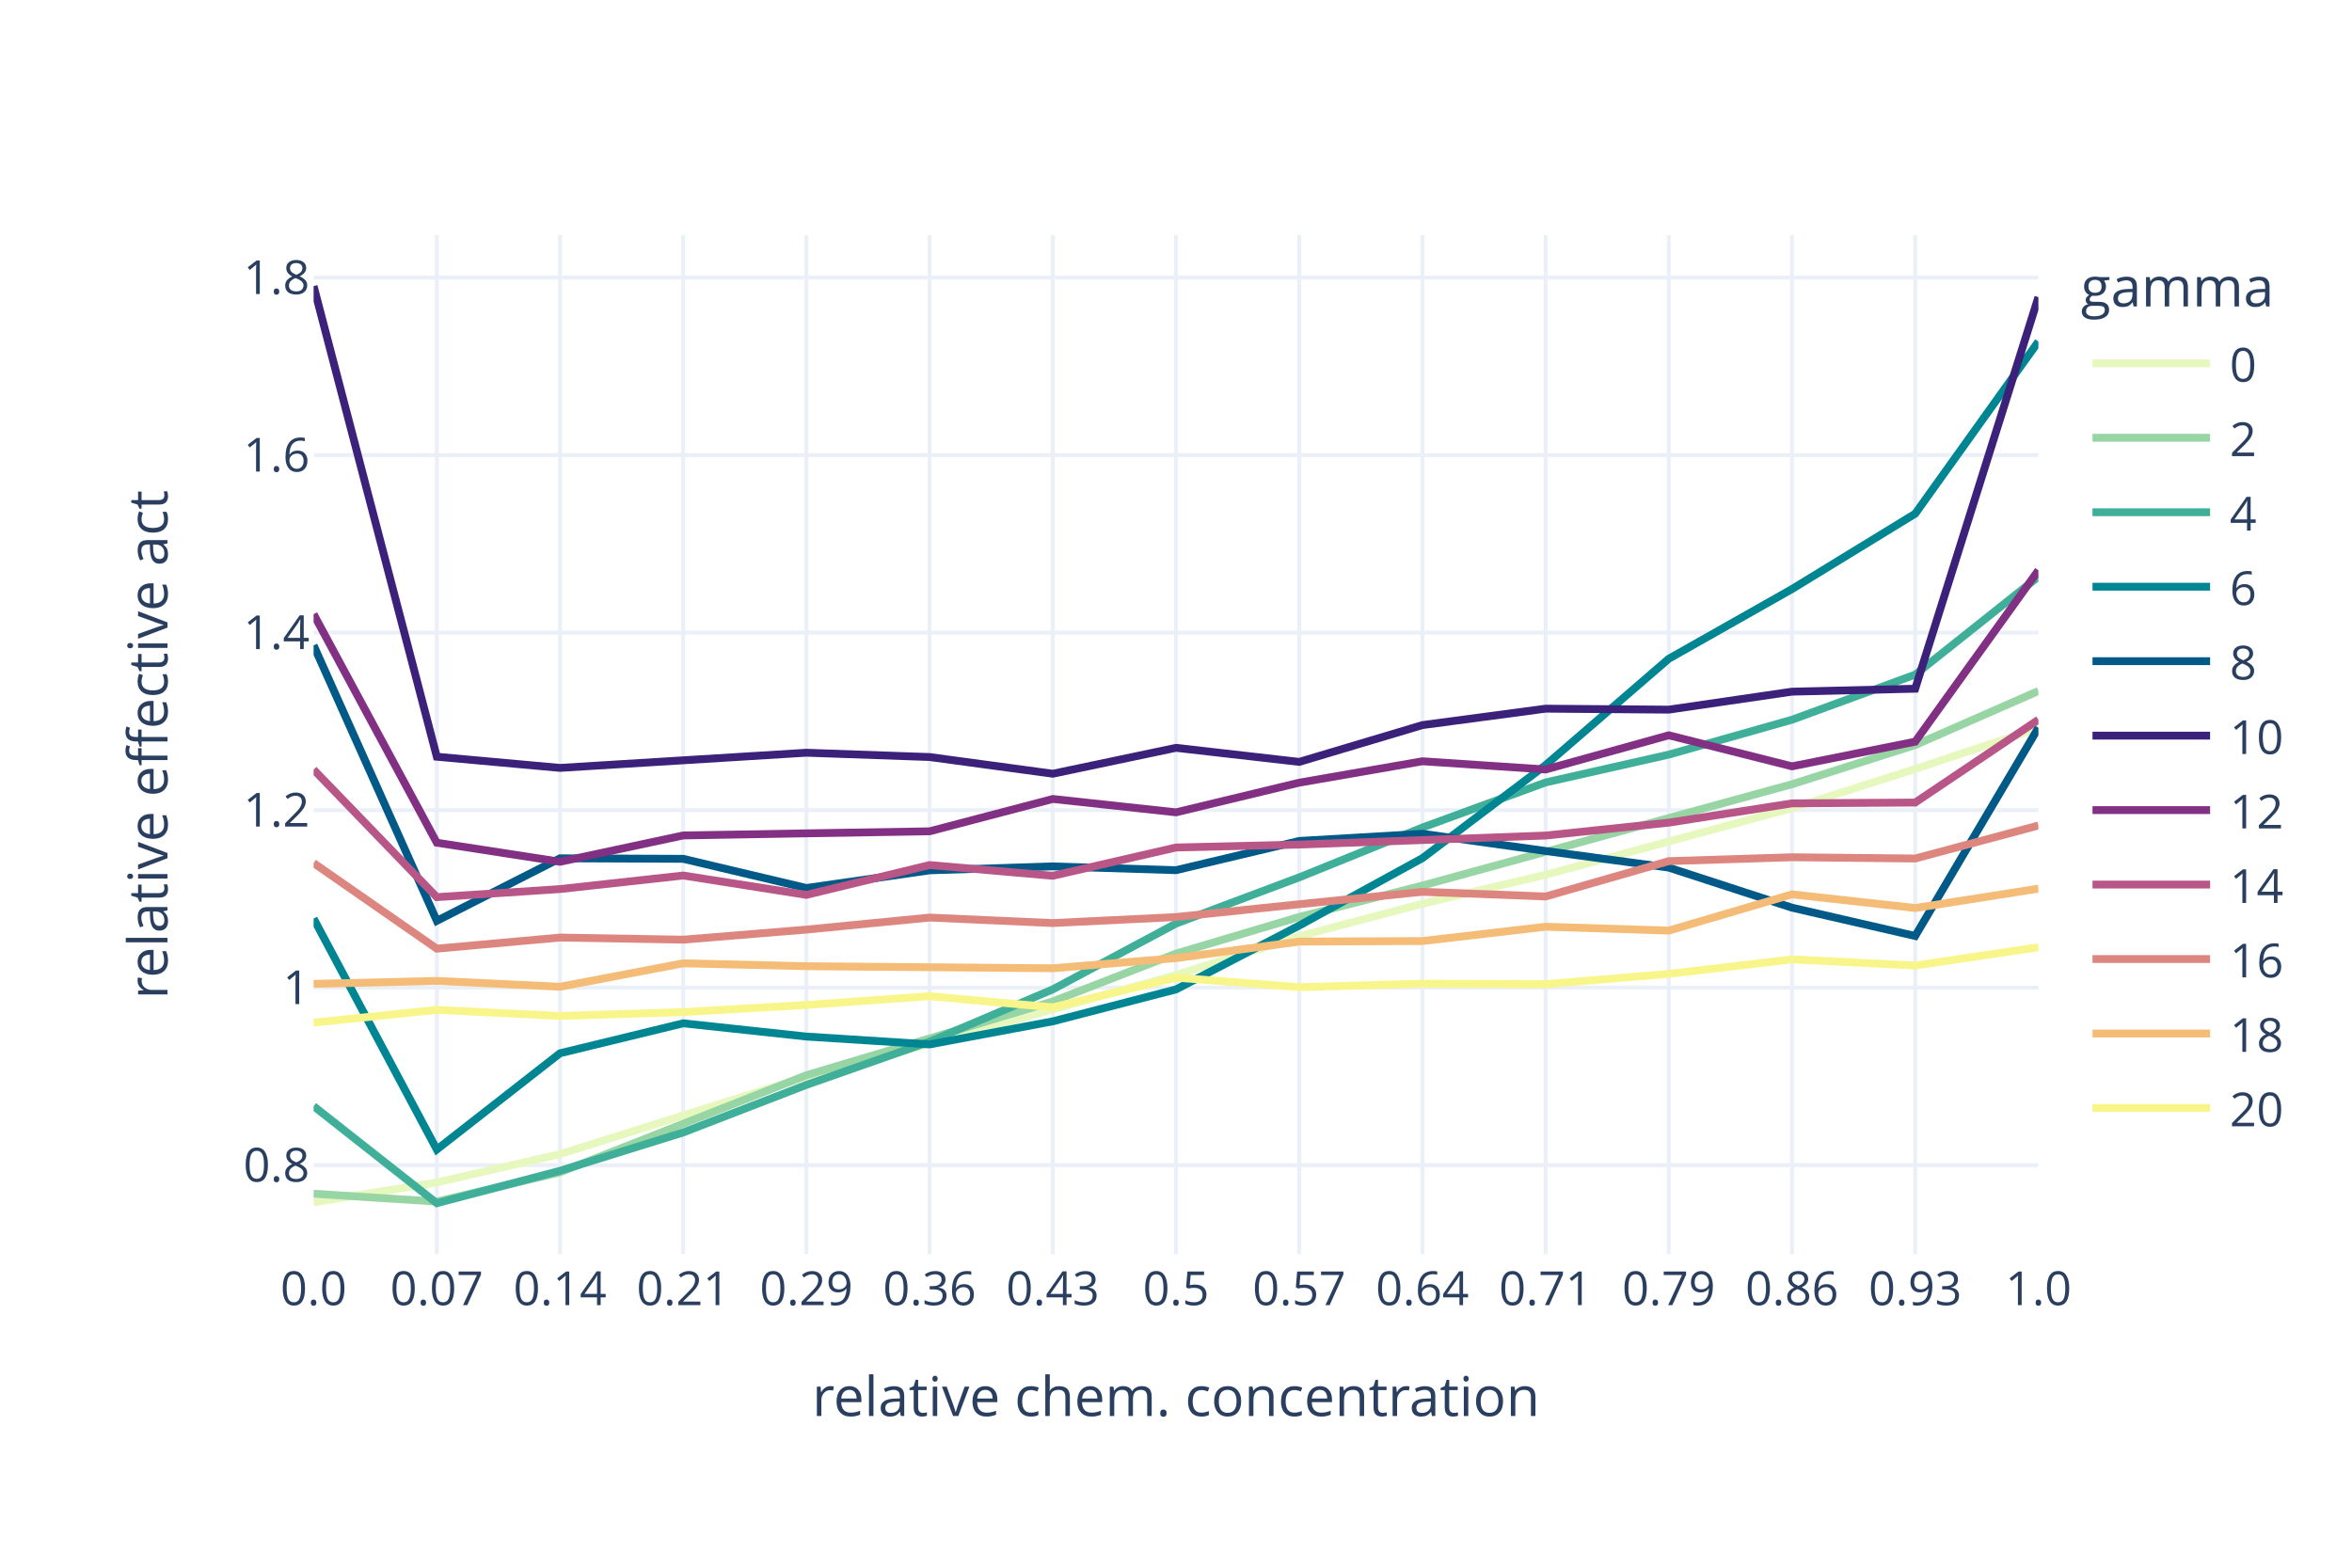
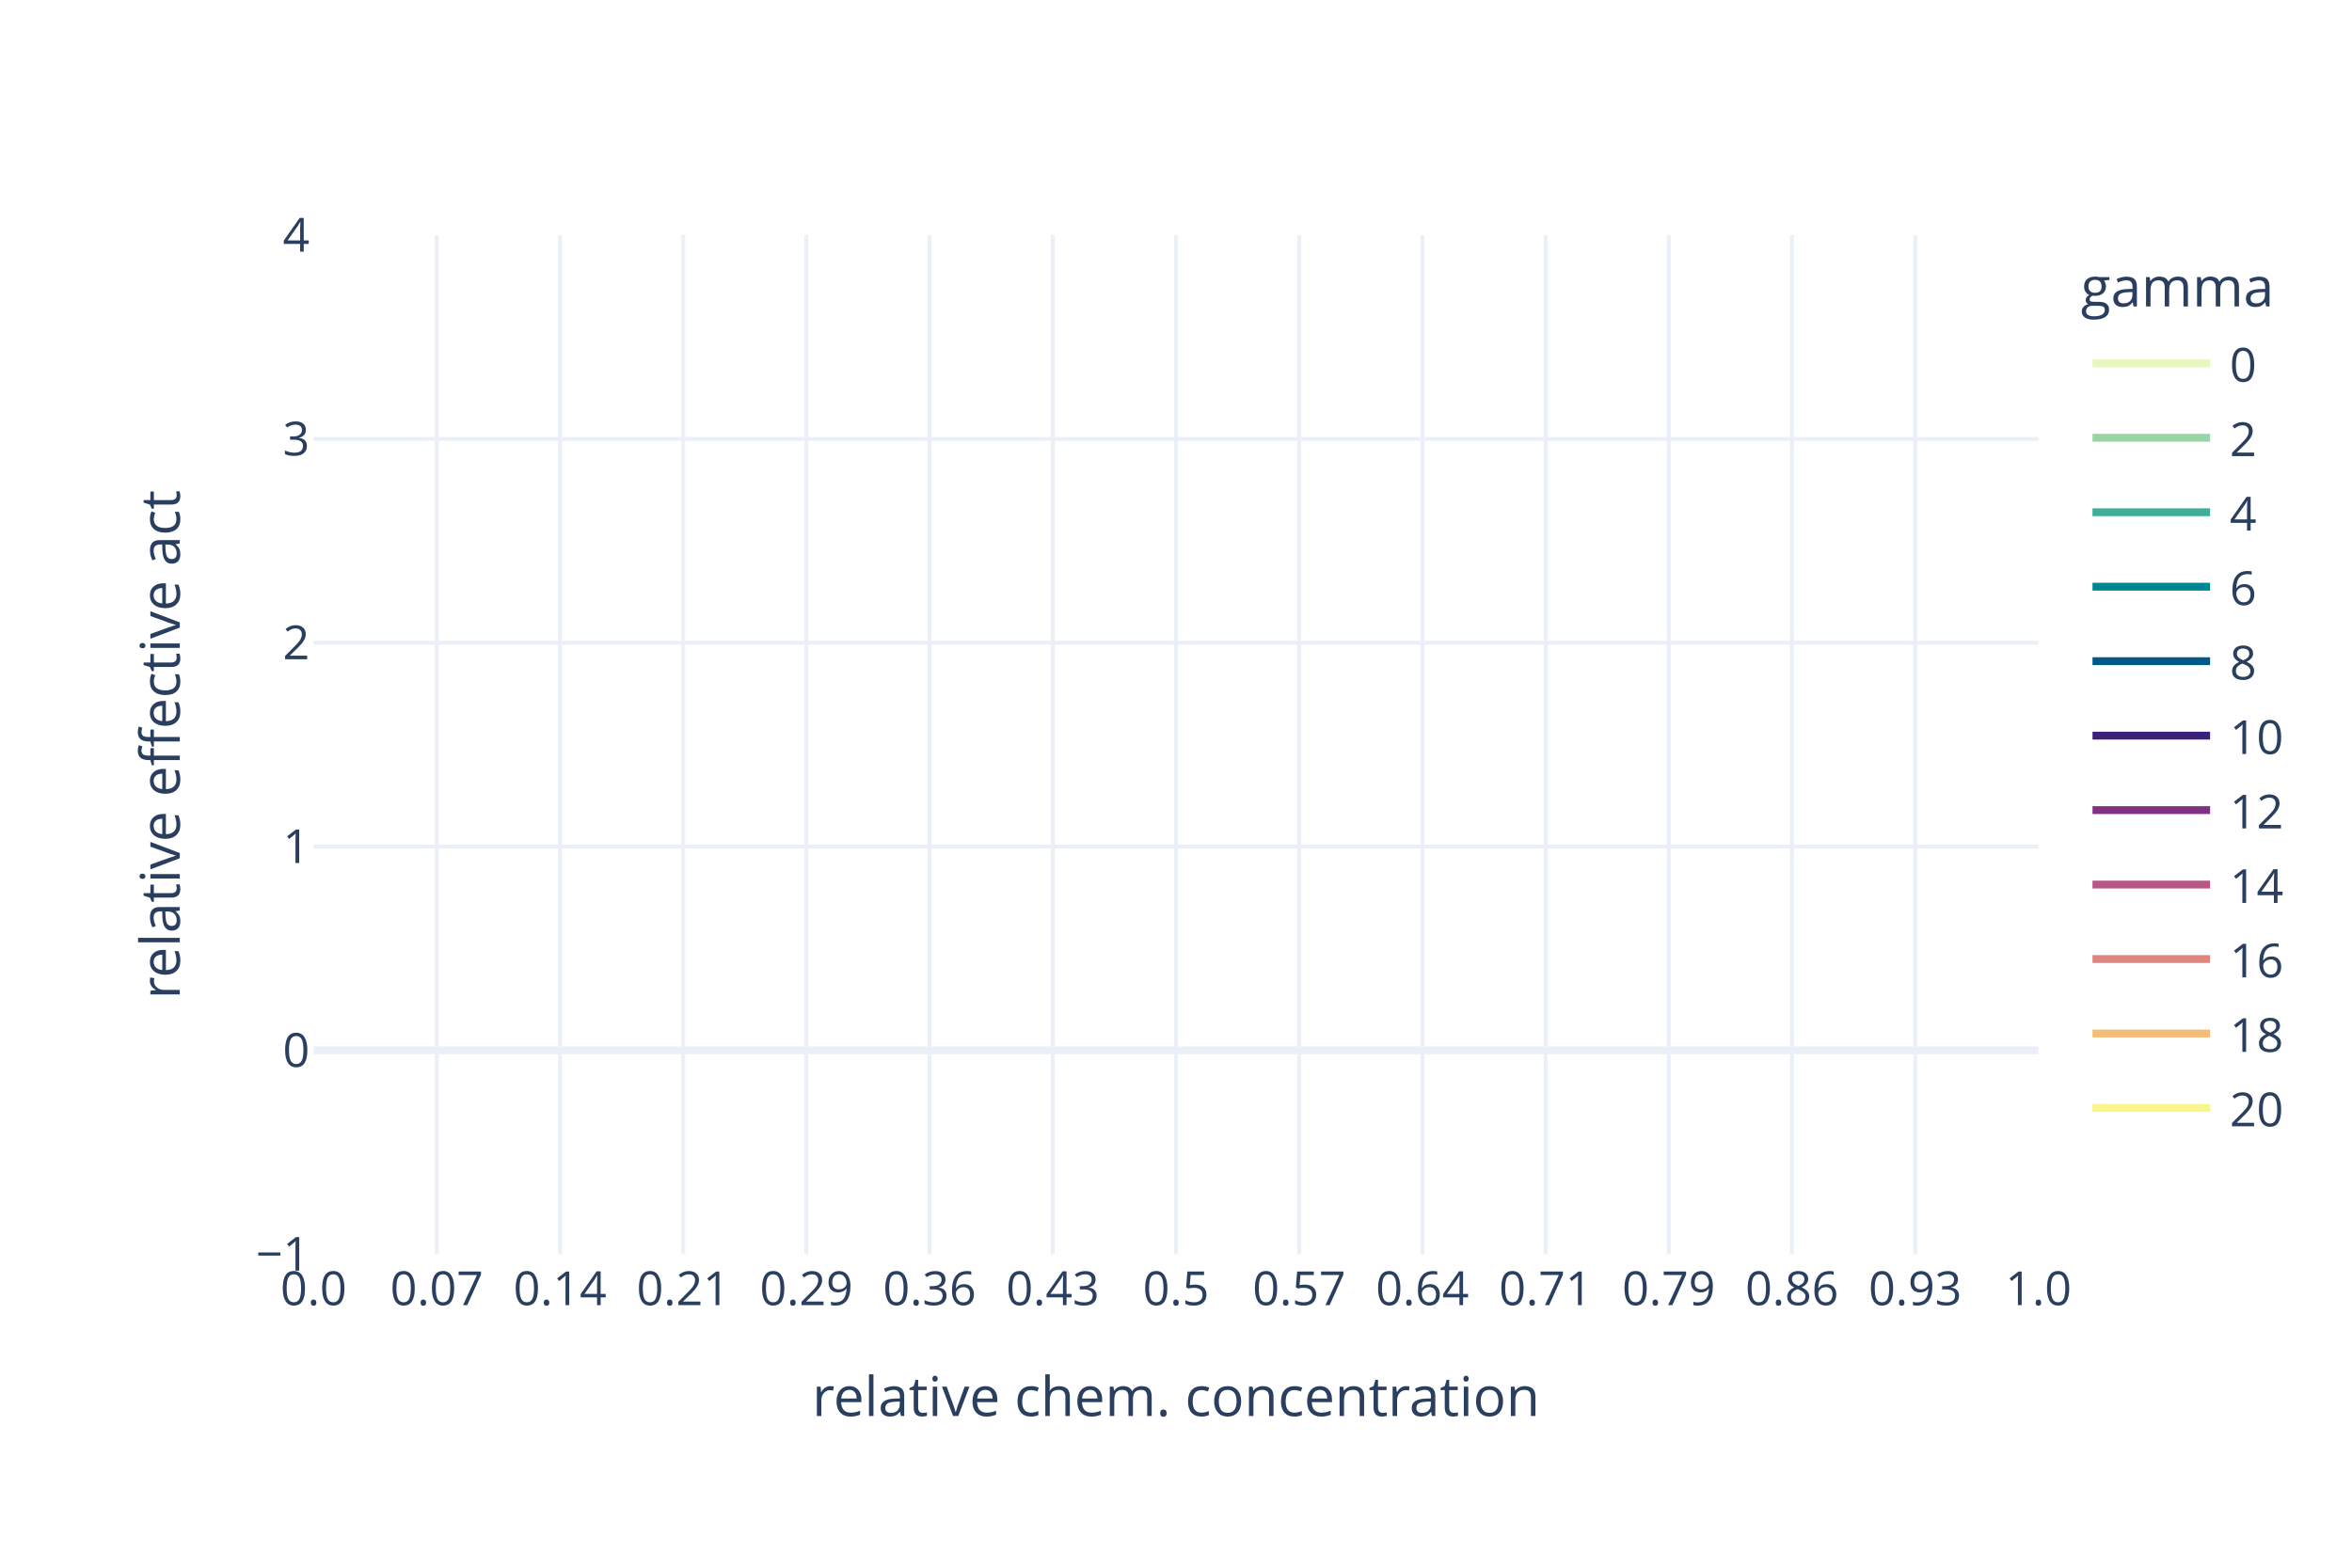
<svg xmlns="http://www.w3.org/2000/svg" class="main-svg" width="600" height="400" style="" viewBox="0 0 600 400">
  <rect x="0" y="0" width="600" height="400" style="fill: rgb(255, 255, 255); fill-opacity: 1;" />
-   <defs id="defs-c2a983">
+   <defs id="defs-e06dbf">
    <g class="clips">
-       <clipPath id="clipc2a983xyplot" class="plotclip">
+       <clipPath id="clipe06dbfxyplot" class="plotclip">
        <rect width="440" height="260" />
      </clipPath>
-       <clipPath class="axesclip" id="clipc2a983x">
+       <clipPath class="axesclip" id="clipe06dbfx">
        <rect x="80" y="0" width="440" height="400" />
      </clipPath>
-       <clipPath class="axesclip" id="clipc2a983y">
+       <clipPath class="axesclip" id="clipe06dbfy">
        <rect x="0" y="60" width="600" height="260" />
      </clipPath>
-       <clipPath class="axesclip" id="clipc2a983xy">
+       <clipPath class="axesclip" id="clipe06dbfxy">
        <rect x="80" y="60" width="440" height="260" />
      </clipPath>
    </g>
    <g class="gradients" />
    <g class="patterns" />
  </defs>
  <g class="bglayer" />
  <g class="layer-below">
    <g class="imagelayer" />
    <g class="shapelayer" />
  </g>
  <g class="cartesianlayer">
    <g class="subplot xy">
      <g class="layer-subplot">
        <g class="shapelayer" />
        <g class="imagelayer" />
      </g>
      <g class="minor-gridlayer">
        <g class="x" />
        <g class="y" />
      </g>
      <g class="gridlayer">
        <g class="x">
          <path class="xgrid crisp" transform="translate(111.43,0)" d="M0,60v260" style="stroke: rgb(235, 240, 248); stroke-opacity: 1; stroke-width: 1px;" />
          <path class="xgrid crisp" transform="translate(142.86,0)" d="M0,60v260" style="stroke: rgb(235, 240, 248); stroke-opacity: 1; stroke-width: 1px;" />
          <path class="xgrid crisp" transform="translate(174.29,0)" d="M0,60v260" style="stroke: rgb(235, 240, 248); stroke-opacity: 1; stroke-width: 1px;" />
          <path class="xgrid crisp" transform="translate(205.71,0)" d="M0,60v260" style="stroke: rgb(235, 240, 248); stroke-opacity: 1; stroke-width: 1px;" />
          <path class="xgrid crisp" transform="translate(237.14,0)" d="M0,60v260" style="stroke: rgb(235, 240, 248); stroke-opacity: 1; stroke-width: 1px;" />
          <path class="xgrid crisp" transform="translate(268.57,0)" d="M0,60v260" style="stroke: rgb(235, 240, 248); stroke-opacity: 1; stroke-width: 1px;" />
          <path class="xgrid crisp" transform="translate(300,0)" d="M0,60v260" style="stroke: rgb(235, 240, 248); stroke-opacity: 1; stroke-width: 1px;" />
          <path class="xgrid crisp" transform="translate(331.43,0)" d="M0,60v260" style="stroke: rgb(235, 240, 248); stroke-opacity: 1; stroke-width: 1px;" />
          <path class="xgrid crisp" transform="translate(362.86,0)" d="M0,60v260" style="stroke: rgb(235, 240, 248); stroke-opacity: 1; stroke-width: 1px;" />
          <path class="xgrid crisp" transform="translate(394.29,0)" d="M0,60v260" style="stroke: rgb(235, 240, 248); stroke-opacity: 1; stroke-width: 1px;" />
          <path class="xgrid crisp" transform="translate(425.71,0)" d="M0,60v260" style="stroke: rgb(235, 240, 248); stroke-opacity: 1; stroke-width: 1px;" />
          <path class="xgrid crisp" transform="translate(457.14,0)" d="M0,60v260" style="stroke: rgb(235, 240, 248); stroke-opacity: 1; stroke-width: 1px;" />
          <path class="xgrid crisp" transform="translate(488.57,0)" d="M0,60v260" style="stroke: rgb(235, 240, 248); stroke-opacity: 1; stroke-width: 1px;" />
        </g>
        <g class="y">
-           <path class="ygrid crisp" transform="translate(0,297.29)" d="M80,0h440" style="stroke: rgb(235, 240, 248); stroke-opacity: 1; stroke-width: 1px;" />
-           <path class="ygrid crisp" transform="translate(0,251.99)" d="M80,0h440" style="stroke: rgb(235, 240, 248); stroke-opacity: 1; stroke-width: 1px;" />
-           <path class="ygrid crisp" transform="translate(0,206.7)" d="M80,0h440" style="stroke: rgb(235, 240, 248); stroke-opacity: 1; stroke-width: 1px;" />
-           <path class="ygrid crisp" transform="translate(0,161.41)" d="M80,0h440" style="stroke: rgb(235, 240, 248); stroke-opacity: 1; stroke-width: 1px;" />
-           <path class="ygrid crisp" transform="translate(0,116.11)" d="M80,0h440" style="stroke: rgb(235, 240, 248); stroke-opacity: 1; stroke-width: 1px;" />
-           <path class="ygrid crisp" transform="translate(0,70.82)" d="M80,0h440" style="stroke: rgb(235, 240, 248); stroke-opacity: 1; stroke-width: 1px;" />
-         </g>
-       </g>
-       <g class="zerolinelayer" />
+           <path class="ygrid crisp" transform="translate(0,216)" d="M80,0h440" style="stroke: rgb(235, 240, 248); stroke-opacity: 1; stroke-width: 1px;" />
+           <path class="ygrid crisp" transform="translate(0,164)" d="M80,0h440" style="stroke: rgb(235, 240, 248); stroke-opacity: 1; stroke-width: 1px;" />
+           <path class="ygrid crisp" transform="translate(0,112)" d="M80,0h440" style="stroke: rgb(235, 240, 248); stroke-opacity: 1; stroke-width: 1px;" />
+         </g>
+       </g>
+       <g class="zerolinelayer">
+         <path class="yzl zl crisp" transform="translate(0,268)" d="M80,0h440" style="stroke: rgb(235, 240, 248); stroke-opacity: 1; stroke-width: 2px;" />
+       </g>
      <g class="layer-between">
        <g class="shapelayer" />
        <g class="imagelayer" />
      </g>
      <path class="xlines-below" />
      <path class="ylines-below" />
      <g class="overlines-below" />
      <g class="xaxislayer-below" />
      <g class="yaxislayer-below" />
      <g class="overaxes-below" />
      <g class="overplot">
-         <g class="xy" transform="translate(80,60)" clip-path="url(#clipc2a983xyplot)">
+         <g class="xy" transform="translate(80,60)" clip-path="url(#clipe06dbfxyplot)">
          <g class="scatterlayer mlayer">
-             <g class="trace scatter tracea53ca1" style="stroke-miterlimit: 2; opacity: 1;">
-               <g class="fills" />
-               <g class="errorbars" />
-               <g class="lines">
-                 <path class="js-line" d="M0,246.77L31.43,241.71L62.86,234.47L125.71,214.73L157.14,206.34L220,188.76L251.43,178.88L282.86,170.58L314.29,163.2L377.14,146.2L408.57,136.21L440,125.74" style="vector-effect: none; fill: none; stroke: rgb(231, 248, 191); stroke-opacity: 1; stroke-width: 2px; opacity: 1;" />
-               </g>
-               <g class="points" />
-               <g class="text" />
-             </g>
-             <g class="trace scatter traceb5801e" style="stroke-miterlimit: 2; opacity: 1;">
-               <g class="fills" />
-               <g class="errorbars" />
-               <g class="lines">
-                 <path class="js-line" d="M0,244.58L31.43,246.59L62.86,239.11L125.71,214.35L157.14,204.96L188.57,195.51L220,183.31L251.43,173.96L282.86,165.95L377.14,140.1L408.57,130.1L440,116.31" style="vector-effect: none; fill: none; stroke: rgb(152, 213, 164); stroke-opacity: 1; stroke-width: 2px; opacity: 1;" />
-               </g>
-               <g class="points" />
-               <g class="text" />
-             </g>
-             <g class="trace scatter tracecc610e" style="stroke-miterlimit: 2; opacity: 1;">
-               <g class="fills" />
-               <g class="errorbars" />
-               <g class="lines">
-                 <path class="js-line" d="M0,222.24L31.43,247L62.86,238.73L94.29,228.95L125.71,216.81L157.14,205.78L188.57,192.44L220,175.65L251.43,163.86L282.86,151.14L314.29,139.64L345.71,132.54L377.14,123.64L408.57,112.13L440,87.13" style="vector-effect: none; fill: none; stroke: rgb(63, 175, 153); stroke-opacity: 1; stroke-width: 2px; opacity: 1;" />
-               </g>
-               <g class="points" />
-               <g class="text" />
-             </g>
-             <g class="trace scatter trace38990d" style="stroke-miterlimit: 2; opacity: 1;">
-               <g class="fills" />
-               <g class="errorbars" />
-               <g class="lines">
-                 <path class="js-line" d="M0,174.37L31.43,233.3L62.86,208.74L94.29,201.1L125.71,204.48L157.14,206.48L188.57,200.6L220,192.45L251.43,176.16L282.86,158.96L314.29,135.21L345.71,108.08L377.14,90.3L408.57,71.07L440,27.15" style="vector-effect: none; fill: none; stroke: rgb(0, 134, 146); stroke-opacity: 1; stroke-width: 2px; opacity: 1;" />
-               </g>
-               <g class="points" />
-               <g class="text" />
-             </g>
-             <g class="trace scatter trace3bfdee" style="stroke-miterlimit: 2; opacity: 1;">
-               <g class="fills" />
-               <g class="errorbars" />
-               <g class="lines">
-                 <path class="js-line" d="M0,104.66L31.43,174.95L62.86,159L94.29,159.13L125.71,166.58L157.14,162.07L188.57,161.06L220,162.03L251.43,154.57L282.86,152.74L314.29,157.13L345.71,161.37L377.14,171.6L408.57,178.82L440,125.68" style="vector-effect: none; fill: none; stroke: rgb(0, 89, 134); stroke-opacity: 1; stroke-width: 2px; opacity: 1;" />
-               </g>
-               <g class="points" />
-               <g class="text" />
-             </g>
-             <g class="trace scatter trace6e391d" style="stroke-miterlimit: 2; opacity: 1;">
-               <g class="fills" />
-               <g class="errorbars" />
-               <g class="lines">
-                 <path class="js-line" d="M0,13L31.43,133.08L62.86,135.93L125.71,132.06L157.14,133.16L188.57,137.42L220,130.81L251.43,134.4L282.86,125.01L314.29,120.82L345.71,121.07L377.14,116.48L408.57,115.73L440,15.81" style="vector-effect: none; fill: none; stroke: rgb(59, 33, 121); stroke-opacity: 1; stroke-width: 2px; opacity: 1;" />
-               </g>
-               <g class="points" />
-               <g class="text" />
-             </g>
-             <g class="trace scatter traceed27bd" style="stroke-miterlimit: 2; opacity: 1;">
-               <g class="fills" />
-               <g class="errorbars" />
-               <g class="lines">
-                 <path class="js-line" d="M0,96.7L31.43,155.02L62.86,159.88L94.29,153.17L125.71,152.63L157.14,152.11L188.57,143.86L220,147.27L251.43,139.7L282.86,134.24L314.29,136.33L345.71,127.61L377.14,135.53L408.57,129.24L440,85.51" style="vector-effect: none; fill: none; stroke: rgb(130, 48, 131); stroke-opacity: 1; stroke-width: 2px; opacity: 1;" />
-               </g>
-               <g class="points" />
-               <g class="text" />
-             </g>
-             <g class="trace scatter trace89a3ec" style="stroke-miterlimit: 2; opacity: 1;">
-               <g class="fills" />
-               <g class="errorbars" />
-               <g class="lines">
-                 <path class="js-line" d="M0,136.36L31.43,168.91L62.86,166.85L94.29,163.39L125.71,168.33L157.14,160.72L188.57,163.46L220,156.24L251.43,155.49L314.29,153.19L345.71,149.9L377.14,144.98L408.57,144.77L440,123.64" style="vector-effect: none; fill: none; stroke: rgb(183, 86, 135); stroke-opacity: 1; stroke-width: 2px; opacity: 1;" />
-               </g>
-               <g class="points" />
-               <g class="text" />
-             </g>
-             <g class="trace scatter trace10d7d2" style="stroke-miterlimit: 2; opacity: 1;">
-               <g class="fills" />
-               <g class="errorbars" />
-               <g class="lines">
-                 <path class="js-line" d="M0,160.21L31.43,182.05L62.86,179.22L94.29,179.76L125.71,177.19L157.14,174.12L188.57,175.52L220,173.99L251.43,170.71L282.86,167.55L314.29,168.74L345.71,159.72L377.14,158.73L408.57,159.05L440,150.63" style="vector-effect: none; fill: none; stroke: rgb(221, 134, 127); stroke-opacity: 1; stroke-width: 2px; opacity: 1;" />
-               </g>
-               <g class="points" />
-               <g class="text" />
-             </g>
-             <g class="trace scatter trace92e101" style="stroke-miterlimit: 2; opacity: 1;">
-               <g class="fills" />
-               <g class="errorbars" />
-               <g class="lines">
-                 <path class="js-line" d="M0,191.04L31.43,190.28L62.86,191.77L94.29,185.79L125.71,186.53L188.57,187.06L220,184.47L251.43,180.25L282.86,180.11L314.29,176.46L345.71,177.44L377.14,168.2L408.57,171.68L440,166.74" style="vector-effect: none; fill: none; stroke: rgb(244, 188, 119); stroke-opacity: 1; stroke-width: 2px; opacity: 1;" />
-               </g>
-               <g class="points" />
-               <g class="text" />
-             </g>
-             <g class="trace scatter trace7be1ef" style="stroke-miterlimit: 2; opacity: 1;">
-               <g class="fills" />
-               <g class="errorbars" />
-               <g class="lines">
-                 <path class="js-line" d="M0,200.93L31.43,197.67L62.86,199.22L94.29,198.24L125.71,196.42L157.14,194.18L188.57,197.03L220,189.45L251.43,191.88L282.86,190.99L314.29,191.11L345.71,188.49L377.14,184.79L408.57,186.35L440,181.7" style="vector-effect: none; fill: none; stroke: rgb(248, 246, 139); stroke-opacity: 1; stroke-width: 2px; opacity: 1;" />
-               </g>
+             <g class="trace scatter trace63535a" style="stroke-miterlimit: 2; opacity: 1;">
+               <g class="fills" />
+               <g class="errorbars" />
+               <g class="lines" />
+               <g class="points" />
+               <g class="text" />
+             </g>
+             <g class="trace scatter trace4dbe1d" style="stroke-miterlimit: 2; opacity: 1;">
+               <g class="fills" />
+               <g class="errorbars" />
+               <g class="lines" />
+               <g class="points" />
+               <g class="text" />
+             </g>
+             <g class="trace scatter trace58fa74" style="stroke-miterlimit: 2; opacity: 1;">
+               <g class="fills" />
+               <g class="errorbars" />
+               <g class="lines" />
+               <g class="points" />
+               <g class="text" />
+             </g>
+             <g class="trace scatter trace23e4ae" style="stroke-miterlimit: 2; opacity: 1;">
+               <g class="fills" />
+               <g class="errorbars" />
+               <g class="lines" />
+               <g class="points" />
+               <g class="text" />
+             </g>
+             <g class="trace scatter traceb11a7f" style="stroke-miterlimit: 2; opacity: 1;">
+               <g class="fills" />
+               <g class="errorbars" />
+               <g class="lines" />
+               <g class="points" />
+               <g class="text" />
+             </g>
+             <g class="trace scatter traceca086c" style="stroke-miterlimit: 2; opacity: 1;">
+               <g class="fills" />
+               <g class="errorbars" />
+               <g class="lines" />
+               <g class="points" />
+               <g class="text" />
+             </g>
+             <g class="trace scatter trace359d80" style="stroke-miterlimit: 2; opacity: 1;">
+               <g class="fills" />
+               <g class="errorbars" />
+               <g class="lines" />
+               <g class="points" />
+               <g class="text" />
+             </g>
+             <g class="trace scatter trace2d1290" style="stroke-miterlimit: 2; opacity: 1;">
+               <g class="fills" />
+               <g class="errorbars" />
+               <g class="lines" />
+               <g class="points" />
+               <g class="text" />
+             </g>
+             <g class="trace scatter tracef68f67" style="stroke-miterlimit: 2; opacity: 1;">
+               <g class="fills" />
+               <g class="errorbars" />
+               <g class="lines" />
+               <g class="points" />
+               <g class="text" />
+             </g>
+             <g class="trace scatter tracedbcbac" style="stroke-miterlimit: 2; opacity: 1;">
+               <g class="fills" />
+               <g class="errorbars" />
+               <g class="lines" />
+               <g class="points" />
+               <g class="text" />
+             </g>
+             <g class="trace scatter trace91c895" style="stroke-miterlimit: 2; opacity: 1;">
+               <g class="fills" />
+               <g class="errorbars" />
+               <g class="lines" />
              <g class="points" />
              <g class="text" />
            </g>
          </g>
        </g>
      </g>
      <g class="zerolinelayer-above" />
      <path class="xlines-above crisp" d="M0,0" style="fill: none;" />
      <path class="ylines-above crisp" d="M0,0" style="fill: none;" />
      <g class="overlines-above" />
      <g class="xaxislayer-above">
        <g class="xtick">
          <text text-anchor="middle" x="0" y="333" transform="translate(80,0)" style="font-family: 'Open Sans', verdana, arial, sans-serif; font-size: 12px; fill: rgb(42, 63, 95); fill-opacity: 1; white-space: pre;">0.0</text>
        </g>
        <g class="xtick">
          <text text-anchor="middle" x="0" y="333" transform="translate(111.43,0)" style="font-family: 'Open Sans', verdana, arial, sans-serif; font-size: 12px; fill: rgb(42, 63, 95); fill-opacity: 1; white-space: pre;">0.07</text>
        </g>
        <g class="xtick">
          <text text-anchor="middle" x="0" y="333" transform="translate(142.86,0)" style="font-family: 'Open Sans', verdana, arial, sans-serif; font-size: 12px; fill: rgb(42, 63, 95); fill-opacity: 1; white-space: pre;">0.14</text>
        </g>
        <g class="xtick">
          <text text-anchor="middle" x="0" y="333" transform="translate(174.29,0)" style="font-family: 'Open Sans', verdana, arial, sans-serif; font-size: 12px; fill: rgb(42, 63, 95); fill-opacity: 1; white-space: pre;">0.21</text>
        </g>
        <g class="xtick">
          <text text-anchor="middle" x="0" y="333" transform="translate(205.71,0)" style="font-family: 'Open Sans', verdana, arial, sans-serif; font-size: 12px; fill: rgb(42, 63, 95); fill-opacity: 1; white-space: pre;">0.29</text>
        </g>
        <g class="xtick">
          <text text-anchor="middle" x="0" y="333" transform="translate(237.14,0)" style="font-family: 'Open Sans', verdana, arial, sans-serif; font-size: 12px; fill: rgb(42, 63, 95); fill-opacity: 1; white-space: pre;">0.36</text>
        </g>
        <g class="xtick">
          <text text-anchor="middle" x="0" y="333" transform="translate(268.57,0)" style="font-family: 'Open Sans', verdana, arial, sans-serif; font-size: 12px; fill: rgb(42, 63, 95); fill-opacity: 1; white-space: pre;">0.43</text>
        </g>
        <g class="xtick">
          <text text-anchor="middle" x="0" y="333" transform="translate(300,0)" style="font-family: 'Open Sans', verdana, arial, sans-serif; font-size: 12px; fill: rgb(42, 63, 95); fill-opacity: 1; white-space: pre;">0.5</text>
        </g>
        <g class="xtick">
          <text text-anchor="middle" x="0" y="333" transform="translate(331.43,0)" style="font-family: 'Open Sans', verdana, arial, sans-serif; font-size: 12px; fill: rgb(42, 63, 95); fill-opacity: 1; white-space: pre;">0.57</text>
        </g>
        <g class="xtick">
          <text text-anchor="middle" x="0" y="333" transform="translate(362.86,0)" style="font-family: 'Open Sans', verdana, arial, sans-serif; font-size: 12px; fill: rgb(42, 63, 95); fill-opacity: 1; white-space: pre;">0.64</text>
        </g>
        <g class="xtick">
          <text text-anchor="middle" x="0" y="333" transform="translate(394.29,0)" style="font-family: 'Open Sans', verdana, arial, sans-serif; font-size: 12px; fill: rgb(42, 63, 95); fill-opacity: 1; white-space: pre;">0.71</text>
        </g>
        <g class="xtick">
          <text text-anchor="middle" x="0" y="333" transform="translate(425.71,0)" style="font-family: 'Open Sans', verdana, arial, sans-serif; font-size: 12px; fill: rgb(42, 63, 95); fill-opacity: 1; white-space: pre;">0.79</text>
        </g>
        <g class="xtick">
          <text text-anchor="middle" x="0" y="333" transform="translate(457.14,0)" style="font-family: 'Open Sans', verdana, arial, sans-serif; font-size: 12px; fill: rgb(42, 63, 95); fill-opacity: 1; white-space: pre;">0.86</text>
        </g>
        <g class="xtick">
          <text text-anchor="middle" x="0" y="333" transform="translate(488.57,0)" style="font-family: 'Open Sans', verdana, arial, sans-serif; font-size: 12px; fill: rgb(42, 63, 95); fill-opacity: 1; white-space: pre;">0.93</text>
        </g>
        <g class="xtick">
          <text text-anchor="middle" x="0" y="333" transform="translate(520,0)" style="font-family: 'Open Sans', verdana, arial, sans-serif; font-size: 12px; fill: rgb(42, 63, 95); fill-opacity: 1; white-space: pre;">1.0</text>
        </g>
      </g>
      <g class="yaxislayer-above">
        <g class="ytick">
-           <text text-anchor="end" x="79" y="4.2" transform="translate(0,297.29)" style="font-family: 'Open Sans', verdana, arial, sans-serif; font-size: 12px; fill: rgb(42, 63, 95); fill-opacity: 1; white-space: pre;">0.8</text>
-         </g>
-         <g class="ytick">
-           <text text-anchor="end" x="79" y="4.2" style="font-family: 'Open Sans', verdana, arial, sans-serif; font-size: 12px; fill: rgb(42, 63, 95); fill-opacity: 1; white-space: pre;" transform="translate(0,251.99)">1</text>
-         </g>
-         <g class="ytick">
-           <text text-anchor="end" x="79" y="4.2" style="font-family: 'Open Sans', verdana, arial, sans-serif; font-size: 12px; fill: rgb(42, 63, 95); fill-opacity: 1; white-space: pre;" transform="translate(0,206.7)">1.2</text>
-         </g>
-         <g class="ytick">
-           <text text-anchor="end" x="79" y="4.2" style="font-family: 'Open Sans', verdana, arial, sans-serif; font-size: 12px; fill: rgb(42, 63, 95); fill-opacity: 1; white-space: pre;" transform="translate(0,161.41)">1.4</text>
-         </g>
-         <g class="ytick">
-           <text text-anchor="end" x="79" y="4.2" style="font-family: 'Open Sans', verdana, arial, sans-serif; font-size: 12px; fill: rgb(42, 63, 95); fill-opacity: 1; white-space: pre;" transform="translate(0,116.11)">1.6</text>
-         </g>
-         <g class="ytick">
-           <text text-anchor="end" x="79" y="4.2" style="font-family: 'Open Sans', verdana, arial, sans-serif; font-size: 12px; fill: rgb(42, 63, 95); fill-opacity: 1; white-space: pre;" transform="translate(0,70.82)">1.8</text>
+           <text text-anchor="end" x="79" y="4.2" transform="translate(0,320)" style="font-family: 'Open Sans', verdana, arial, sans-serif; font-size: 12px; fill: rgb(42, 63, 95); fill-opacity: 1; white-space: pre;">−1</text>
+         </g>
+         <g class="ytick">
+           <text text-anchor="end" x="79" y="4.2" style="font-family: 'Open Sans', verdana, arial, sans-serif; font-size: 12px; fill: rgb(42, 63, 95); fill-opacity: 1; white-space: pre;" transform="translate(0,268)">0</text>
+         </g>
+         <g class="ytick">
+           <text text-anchor="end" x="79" y="4.2" style="font-family: 'Open Sans', verdana, arial, sans-serif; font-size: 12px; fill: rgb(42, 63, 95); fill-opacity: 1; white-space: pre;" transform="translate(0,216)">1</text>
+         </g>
+         <g class="ytick">
+           <text text-anchor="end" x="79" y="4.2" style="font-family: 'Open Sans', verdana, arial, sans-serif; font-size: 12px; fill: rgb(42, 63, 95); fill-opacity: 1; white-space: pre;" transform="translate(0,164)">2</text>
+         </g>
+         <g class="ytick">
+           <text text-anchor="end" x="79" y="4.2" style="font-family: 'Open Sans', verdana, arial, sans-serif; font-size: 12px; fill: rgb(42, 63, 95); fill-opacity: 1; white-space: pre;" transform="translate(0,112)">3</text>
+         </g>
+         <g class="ytick">
+           <text text-anchor="end" x="79" y="4.2" style="font-family: 'Open Sans', verdana, arial, sans-serif; font-size: 12px; fill: rgb(42, 63, 95); fill-opacity: 1; white-space: pre;" transform="translate(0,60)">4</text>
        </g>
      </g>
      <g class="overaxes-above" />
    </g>
  </g>
  <g class="polarlayer" />
  <g class="smithlayer" />
  <g class="ternarylayer" />
  <g class="geolayer" />
  <g class="funnelarealayer" />
  <g class="pielayer" />
  <g class="iciclelayer" />
  <g class="treemaplayer" />
  <g class="sunburstlayer" />
  <g class="glimages" />
-   <defs id="topdefs-c2a983">
+   <defs id="topdefs-e06dbf">
    <g class="clips" />
-     <clipPath id="legendc2a983">
+     <clipPath id="legende06dbf">
      <rect width="59" height="238" x="0" y="0" />
    </clipPath>
  </defs>
  <g class="layer-above">
    <g class="imagelayer" />
    <g class="shapelayer" />
  </g>
  <g class="infolayer">
    <g class="legend" pointer-events="all" transform="translate(528.8,60)">
      <rect class="bg" shape-rendering="crispEdges" style="stroke: rgb(68, 68, 68); stroke-opacity: 1; fill: rgb(255, 255, 255); fill-opacity: 1; stroke-width: 0px;" width="59" height="238" x="0" y="0" />
-       <g class="scrollbox" transform="" clip-path="url(#legendc2a983)">
+       <g class="scrollbox" transform="" clip-path="url(#legende06dbf)">
        <text class="legendtitletext" text-anchor="start" x="2" y="18.2" style="font-family: 'Open Sans', verdana, arial, sans-serif; font-size: 14px; fill: rgb(42, 63, 95); fill-opacity: 1; white-space: pre;">gamma</text>
        <g class="groups" transform="">
          <g class="traces" transform="translate(0,32.7)" style="opacity: 1;">
            <text class="legendtext" text-anchor="start" x="40" y="4.68" style="font-family: 'Open Sans', verdana, arial, sans-serif; font-size: 12px; fill: rgb(42, 63, 95); fill-opacity: 1; white-space: pre;">0</text>
            <g class="layers" style="opacity: 1;">
              <g class="legendfill" />
              <g class="legendlines">
                <path class="js-line" d="M5,0h30" style="fill: none; stroke: rgb(231, 248, 191); stroke-opacity: 1; stroke-width: 2px;" />
              </g>
              <g class="legendsymbols">
                <g class="legendpoints" />
              </g>
            </g>
            <rect class="legendtoggle" x="0" y="-9.5" width="53.861" height="19" style="fill: rgb(0, 0, 0); fill-opacity: 0;" />
          </g>
        </g>
        <g class="groups" transform="">
          <g class="traces" transform="translate(0,51.7)" style="opacity: 1;">
            <text class="legendtext" text-anchor="start" x="40" y="4.68" style="font-family: 'Open Sans', verdana, arial, sans-serif; font-size: 12px; fill: rgb(42, 63, 95); fill-opacity: 1; white-space: pre;">2</text>
            <g class="layers" style="opacity: 1;">
              <g class="legendfill" />
              <g class="legendlines">
                <path class="js-line" d="M5,0h30" style="fill: none; stroke: rgb(152, 213, 164); stroke-opacity: 1; stroke-width: 2px;" />
              </g>
              <g class="legendsymbols">
                <g class="legendpoints" />
              </g>
            </g>
            <rect class="legendtoggle" x="0" y="-9.5" width="53.861" height="19" style="fill: rgb(0, 0, 0); fill-opacity: 0;" />
          </g>
        </g>
        <g class="groups" transform="">
          <g class="traces" transform="translate(0,70.7)" style="opacity: 1;">
            <text class="legendtext" text-anchor="start" x="40" y="4.68" style="font-family: 'Open Sans', verdana, arial, sans-serif; font-size: 12px; fill: rgb(42, 63, 95); fill-opacity: 1; white-space: pre;">4</text>
            <g class="layers" style="opacity: 1;">
              <g class="legendfill" />
              <g class="legendlines">
                <path class="js-line" d="M5,0h30" style="fill: none; stroke: rgb(63, 175, 153); stroke-opacity: 1; stroke-width: 2px;" />
              </g>
              <g class="legendsymbols">
                <g class="legendpoints" />
              </g>
            </g>
            <rect class="legendtoggle" x="0" y="-9.5" width="53.861" height="19" style="fill: rgb(0, 0, 0); fill-opacity: 0;" />
          </g>
        </g>
        <g class="groups" transform="">
          <g class="traces" transform="translate(0,89.7)" style="opacity: 1;">
            <text class="legendtext" text-anchor="start" x="40" y="4.68" style="font-family: 'Open Sans', verdana, arial, sans-serif; font-size: 12px; fill: rgb(42, 63, 95); fill-opacity: 1; white-space: pre;">6</text>
            <g class="layers" style="opacity: 1;">
              <g class="legendfill" />
              <g class="legendlines">
                <path class="js-line" d="M5,0h30" style="fill: none; stroke: rgb(0, 134, 146); stroke-opacity: 1; stroke-width: 2px;" />
              </g>
              <g class="legendsymbols">
                <g class="legendpoints" />
              </g>
            </g>
            <rect class="legendtoggle" x="0" y="-9.5" width="53.861" height="19" style="fill: rgb(0, 0, 0); fill-opacity: 0;" />
          </g>
        </g>
        <g class="groups" transform="">
          <g class="traces" transform="translate(0,108.7)" style="opacity: 1;">
            <text class="legendtext" text-anchor="start" x="40" y="4.68" style="font-family: 'Open Sans', verdana, arial, sans-serif; font-size: 12px; fill: rgb(42, 63, 95); fill-opacity: 1; white-space: pre;">8</text>
            <g class="layers" style="opacity: 1;">
              <g class="legendfill" />
              <g class="legendlines">
                <path class="js-line" d="M5,0h30" style="fill: none; stroke: rgb(0, 89, 134); stroke-opacity: 1; stroke-width: 2px;" />
              </g>
              <g class="legendsymbols">
                <g class="legendpoints" />
              </g>
            </g>
            <rect class="legendtoggle" x="0" y="-9.5" width="53.861" height="19" style="fill: rgb(0, 0, 0); fill-opacity: 0;" />
          </g>
        </g>
        <g class="groups" transform="">
          <g class="traces" transform="translate(0,127.7)" style="opacity: 1;">
            <text class="legendtext" text-anchor="start" x="40" y="4.68" style="font-family: 'Open Sans', verdana, arial, sans-serif; font-size: 12px; fill: rgb(42, 63, 95); fill-opacity: 1; white-space: pre;">10</text>
            <g class="layers" style="opacity: 1;">
              <g class="legendfill" />
              <g class="legendlines">
                <path class="js-line" d="M5,0h30" style="fill: none; stroke: rgb(59, 33, 121); stroke-opacity: 1; stroke-width: 2px;" />
              </g>
              <g class="legendsymbols">
                <g class="legendpoints" />
              </g>
            </g>
            <rect class="legendtoggle" x="0" y="-9.5" width="53.861" height="19" style="fill: rgb(0, 0, 0); fill-opacity: 0;" />
          </g>
        </g>
        <g class="groups" transform="">
          <g class="traces" transform="translate(0,146.7)" style="opacity: 1;">
            <text class="legendtext" text-anchor="start" x="40" y="4.68" style="font-family: 'Open Sans', verdana, arial, sans-serif; font-size: 12px; fill: rgb(42, 63, 95); fill-opacity: 1; white-space: pre;">12</text>
            <g class="layers" style="opacity: 1;">
              <g class="legendfill" />
              <g class="legendlines">
                <path class="js-line" d="M5,0h30" style="fill: none; stroke: rgb(130, 48, 131); stroke-opacity: 1; stroke-width: 2px;" />
              </g>
              <g class="legendsymbols">
                <g class="legendpoints" />
              </g>
            </g>
            <rect class="legendtoggle" x="0" y="-9.5" width="53.861" height="19" style="fill: rgb(0, 0, 0); fill-opacity: 0;" />
          </g>
        </g>
        <g class="groups" transform="">
          <g class="traces" transform="translate(0,165.7)" style="opacity: 1;">
            <text class="legendtext" text-anchor="start" x="40" y="4.68" style="font-family: 'Open Sans', verdana, arial, sans-serif; font-size: 12px; fill: rgb(42, 63, 95); fill-opacity: 1; white-space: pre;">14</text>
            <g class="layers" style="opacity: 1;">
              <g class="legendfill" />
              <g class="legendlines">
                <path class="js-line" d="M5,0h30" style="fill: none; stroke: rgb(183, 86, 135); stroke-opacity: 1; stroke-width: 2px;" />
              </g>
              <g class="legendsymbols">
                <g class="legendpoints" />
              </g>
            </g>
            <rect class="legendtoggle" x="0" y="-9.5" width="53.861" height="19" style="fill: rgb(0, 0, 0); fill-opacity: 0;" />
          </g>
        </g>
        <g class="groups" transform="">
          <g class="traces" transform="translate(0,184.7)" style="opacity: 1;">
            <text class="legendtext" text-anchor="start" x="40" y="4.68" style="font-family: 'Open Sans', verdana, arial, sans-serif; font-size: 12px; fill: rgb(42, 63, 95); fill-opacity: 1; white-space: pre;">16</text>
            <g class="layers" style="opacity: 1;">
              <g class="legendfill" />
              <g class="legendlines">
                <path class="js-line" d="M5,0h30" style="fill: none; stroke: rgb(221, 134, 127); stroke-opacity: 1; stroke-width: 2px;" />
              </g>
              <g class="legendsymbols">
                <g class="legendpoints" />
              </g>
            </g>
            <rect class="legendtoggle" x="0" y="-9.5" width="53.861" height="19" style="fill: rgb(0, 0, 0); fill-opacity: 0;" />
          </g>
        </g>
        <g class="groups" transform="">
          <g class="traces" transform="translate(0,203.7)" style="opacity: 1;">
            <text class="legendtext" text-anchor="start" x="40" y="4.68" style="font-family: 'Open Sans', verdana, arial, sans-serif; font-size: 12px; fill: rgb(42, 63, 95); fill-opacity: 1; white-space: pre;">18</text>
            <g class="layers" style="opacity: 1;">
              <g class="legendfill" />
              <g class="legendlines">
                <path class="js-line" d="M5,0h30" style="fill: none; stroke: rgb(244, 188, 119); stroke-opacity: 1; stroke-width: 2px;" />
              </g>
              <g class="legendsymbols">
                <g class="legendpoints" />
              </g>
            </g>
            <rect class="legendtoggle" x="0" y="-9.5" width="53.861" height="19" style="fill: rgb(0, 0, 0); fill-opacity: 0;" />
          </g>
        </g>
        <g class="groups" transform="">
          <g class="traces" transform="translate(0,222.7)" style="opacity: 1;">
            <text class="legendtext" text-anchor="start" x="40" y="4.68" style="font-family: 'Open Sans', verdana, arial, sans-serif; font-size: 12px; fill: rgb(42, 63, 95); fill-opacity: 1; white-space: pre;">20</text>
            <g class="layers" style="opacity: 1;">
              <g class="legendfill" />
              <g class="legendlines">
                <path class="js-line" d="M5,0h30" style="fill: none; stroke: rgb(248, 246, 139); stroke-opacity: 1; stroke-width: 2px;" />
              </g>
              <g class="legendsymbols">
                <g class="legendpoints" />
              </g>
            </g>
            <rect class="legendtoggle" x="0" y="-9.5" width="53.861" height="19" style="fill: rgb(0, 0, 0); fill-opacity: 0;" />
          </g>
        </g>
      </g>
      <rect class="scrollbar" rx="20" ry="3" width="0" height="0" style="fill: rgb(128, 139, 164); fill-opacity: 1;" x="0" y="0" />
    </g>
    <g class="g-gtitle" />
    <g class="g-xtitle">
      <text class="xtitle" x="300" y="361.3" text-anchor="middle" style="opacity: 1; font-family: 'Open Sans', verdana, arial, sans-serif; font-size: 14px; fill: rgb(42, 63, 95); fill-opacity: 1; white-space: pre;">relative chem. concentration</text>
    </g>
    <g class="g-ytitle">
-       <text class="ytitle" transform="rotate(-90,42.725,190)" x="42.725" y="190" text-anchor="middle" style="opacity: 1; font-family: 'Open Sans', verdana, arial, sans-serif; font-size: 14px; fill: rgb(42, 63, 95); fill-opacity: 1; white-space: pre;">relative effective act</text>
+       <text class="ytitle" transform="rotate(-90,45.86563,190)" x="45.866" y="190" text-anchor="middle" style="opacity: 1; font-family: 'Open Sans', verdana, arial, sans-serif; font-size: 14px; fill: rgb(42, 63, 95); fill-opacity: 1; white-space: pre;">relative effective act</text>
    </g>
  </g>
</svg>
